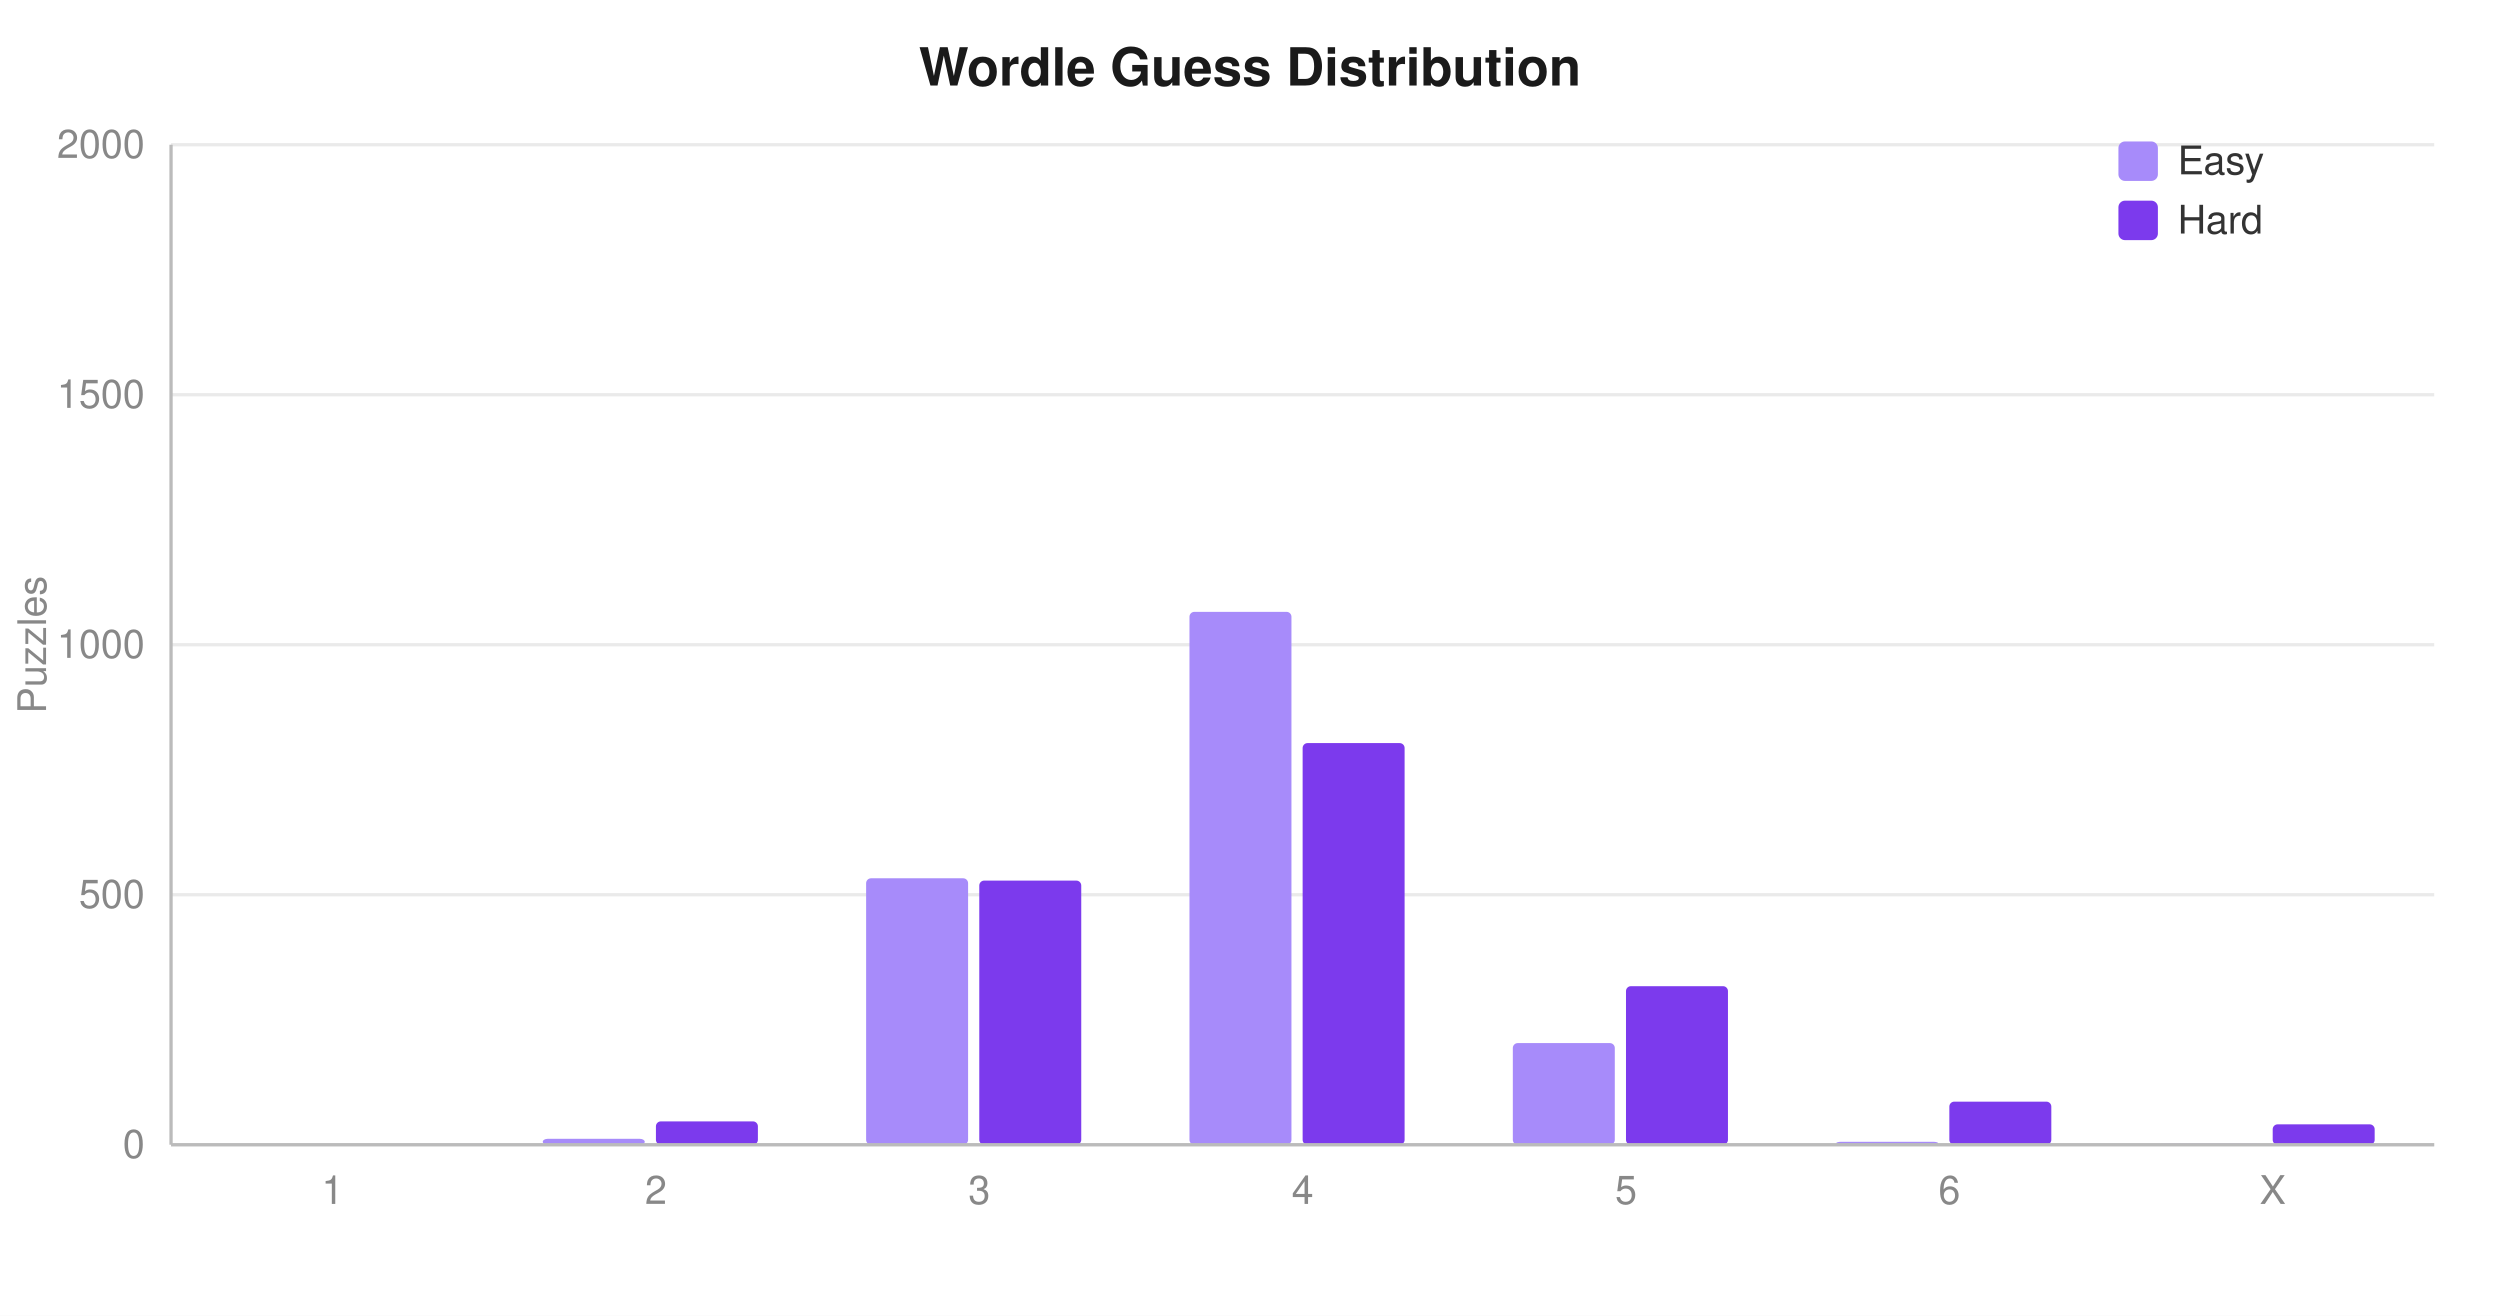
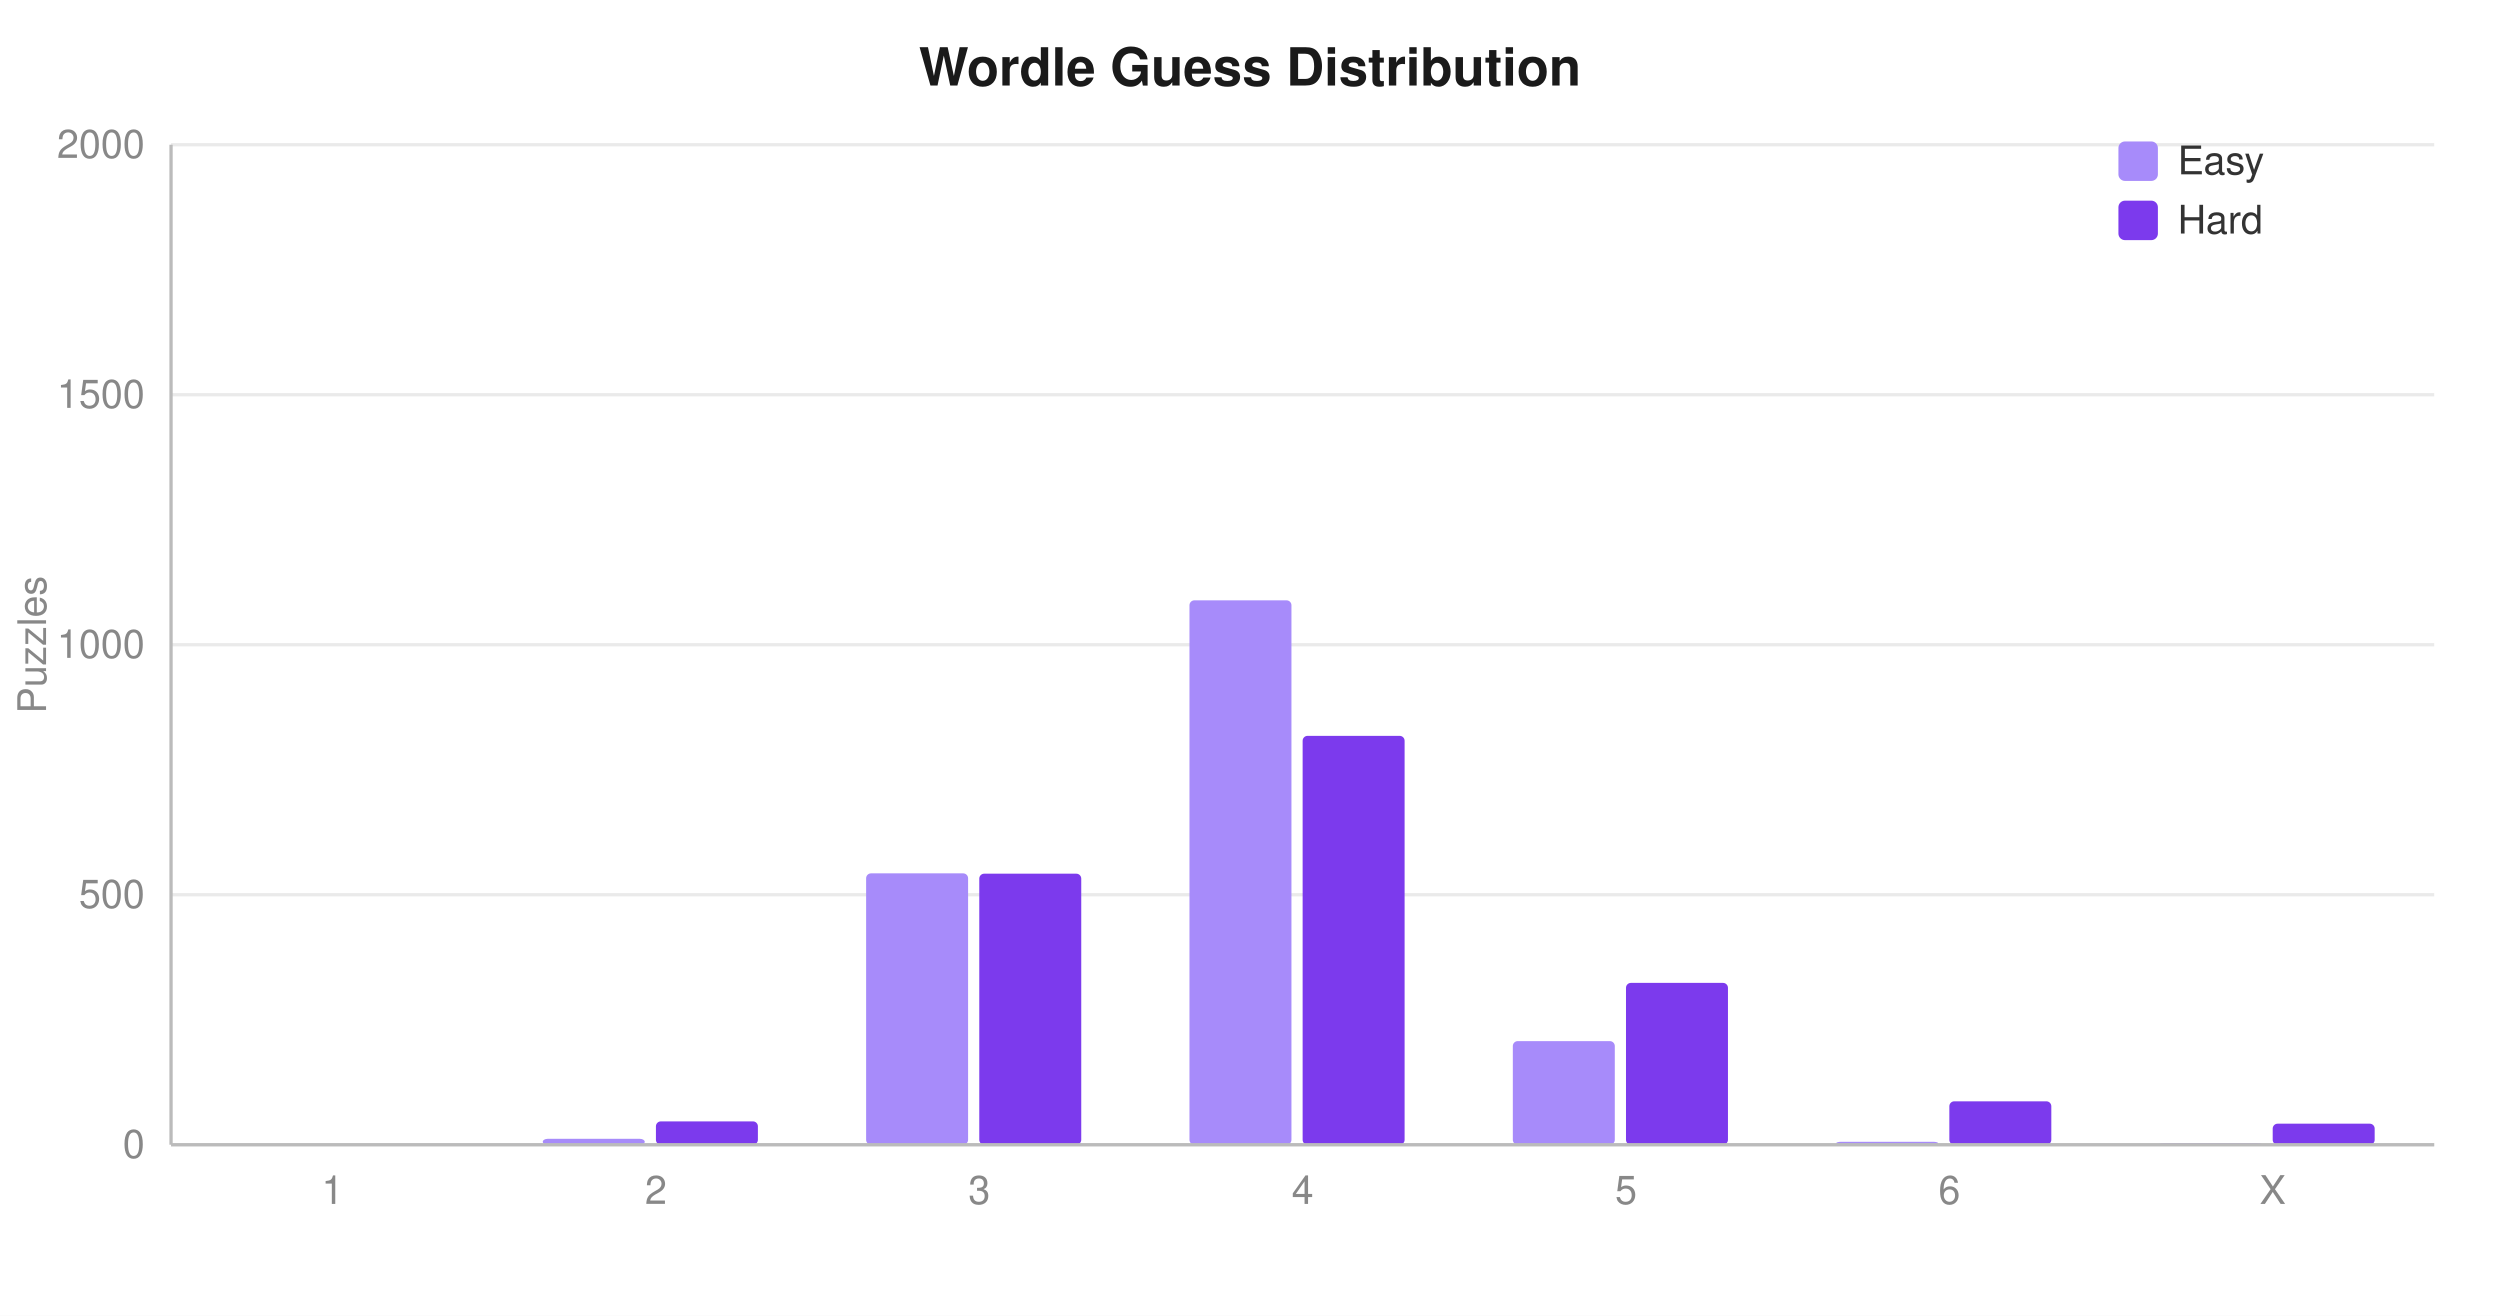
<svg xmlns="http://www.w3.org/2000/svg" width="760" height="400" viewBox="0 0 760 400" font-family="-apple-system,Segoe UI,Helvetica,Arial,sans-serif" font-size="12">
  <rect width="760" height="400" fill="#ffffff" />
  <text x="380" y="26" text-anchor="middle" font-size="16" font-weight="600" fill="#1a1a1a">Wordle Guess Distribution</text>
  <line x1="52" y1="348.0" x2="740" y2="348.0" stroke="#eaeaea" />
  <text x="44" y="352.0" text-anchor="end" fill="#888">0</text>
  <line x1="52" y1="272.0" x2="740" y2="272.0" stroke="#eaeaea" />
  <text x="44" y="276.0" text-anchor="end" fill="#888">500</text>
  <line x1="52" y1="196.0" x2="740" y2="196.0" stroke="#eaeaea" />
  <text x="44" y="200.0" text-anchor="end" fill="#888">1000</text>
  <line x1="52" y1="120.0" x2="740" y2="120.0" stroke="#eaeaea" />
  <text x="44" y="124.0" text-anchor="end" fill="#888">1500</text>
  <line x1="52" y1="44.0" x2="740" y2="44.0" stroke="#eaeaea" />
  <text x="44" y="48.0" text-anchor="end" fill="#888">2000</text>
  <rect x="66.7" y="348.0" width="31.0" height="0.0" rx="1.5" fill="#a78bfa" />
  <rect x="101.1" y="348.0" width="31.0" height="0.0" rx="1.5" fill="#7c3aed" />
  <text x="101.1" y="366.0" text-anchor="middle" fill="#888">1</text>
  <rect x="165.0" y="346.2" width="31.0" height="1.8" rx="1.5" fill="#a78bfa" />
  <rect x="199.4" y="340.9" width="31.0" height="7.1" rx="1.5" fill="#7c3aed" />
  <text x="199.4" y="366.0" text-anchor="middle" fill="#888">2</text>
-   <rect x="263.3" y="267.0" width="31.0" height="81.0" rx="1.5" fill="#a78bfa" />
-   <rect x="297.7" y="267.7" width="31.0" height="80.3" rx="1.5" fill="#7c3aed" />
+   <rect x="263.3" y="265.5" width="31.0" height="82.5" rx="1.5" fill="#a78bfa" />
+   <rect x="297.7" y="265.6" width="31.0" height="82.4" rx="1.5" fill="#7c3aed" />
  <text x="297.7" y="366.0" text-anchor="middle" fill="#888">3</text>
-   <rect x="361.6" y="186.0" width="31.0" height="162.0" rx="1.5" fill="#a78bfa" />
-   <rect x="396.0" y="225.9" width="31.0" height="122.1" rx="1.5" fill="#7c3aed" />
+   <rect x="361.6" y="182.5" width="31.0" height="165.5" rx="1.5" fill="#a78bfa" />
+   <rect x="396.0" y="223.7" width="31.0" height="124.3" rx="1.5" fill="#7c3aed" />
  <text x="396.0" y="366.0" text-anchor="middle" fill="#888">4</text>
-   <rect x="459.9" y="317.1" width="31.0" height="30.9" rx="1.5" fill="#a78bfa" />
-   <rect x="494.3" y="299.8" width="31.0" height="48.2" rx="1.5" fill="#7c3aed" />
+   <rect x="459.9" y="316.5" width="31.0" height="31.5" rx="1.5" fill="#a78bfa" />
+   <rect x="494.3" y="298.8" width="31.0" height="49.2" rx="1.5" fill="#7c3aed" />
  <text x="494.3" y="366.0" text-anchor="middle" fill="#888">5</text>
  <rect x="558.2" y="347.1" width="31.0" height="0.9" rx="1.5" fill="#a78bfa" />
-   <rect x="592.6" y="334.9" width="31.0" height="13.1" rx="1.5" fill="#7c3aed" />
+   <rect x="592.6" y="334.8" width="31.0" height="13.2" rx="1.5" fill="#7c3aed" />
  <text x="592.6" y="366.0" text-anchor="middle" fill="#888">6</text>
-   <rect x="656.5" y="347.7" width="31.0" height="0.3" rx="1.5" fill="#a78bfa" />
-   <rect x="690.9" y="341.8" width="31.0" height="6.2" rx="1.5" fill="#7c3aed" />
+   <rect x="656.5" y="347.5" width="31.0" height="0.5" rx="1.5" fill="#a78bfa" />
+   <rect x="690.9" y="341.6" width="31.0" height="6.4" rx="1.5" fill="#7c3aed" />
  <text x="690.9" y="366.0" text-anchor="middle" fill="#888">X</text>
  <line x1="52" y1="348" x2="740" y2="348" stroke="#bbb" />
  <line x1="52" y1="44" x2="52" y2="348" stroke="#bbb" />
  <text x="14" y="196" text-anchor="middle" fill="#888" transform="rotate(-90 14 196)">Puzzles</text>
  <rect x="644" y="43" width="12" height="12" rx="2" fill="#a78bfa" />
  <text x="662" y="53" fill="#333">Easy</text>
  <rect x="644" y="61" width="12" height="12" rx="2" fill="#7c3aed" />
  <text x="662" y="71" fill="#333">Hard</text>
</svg>
